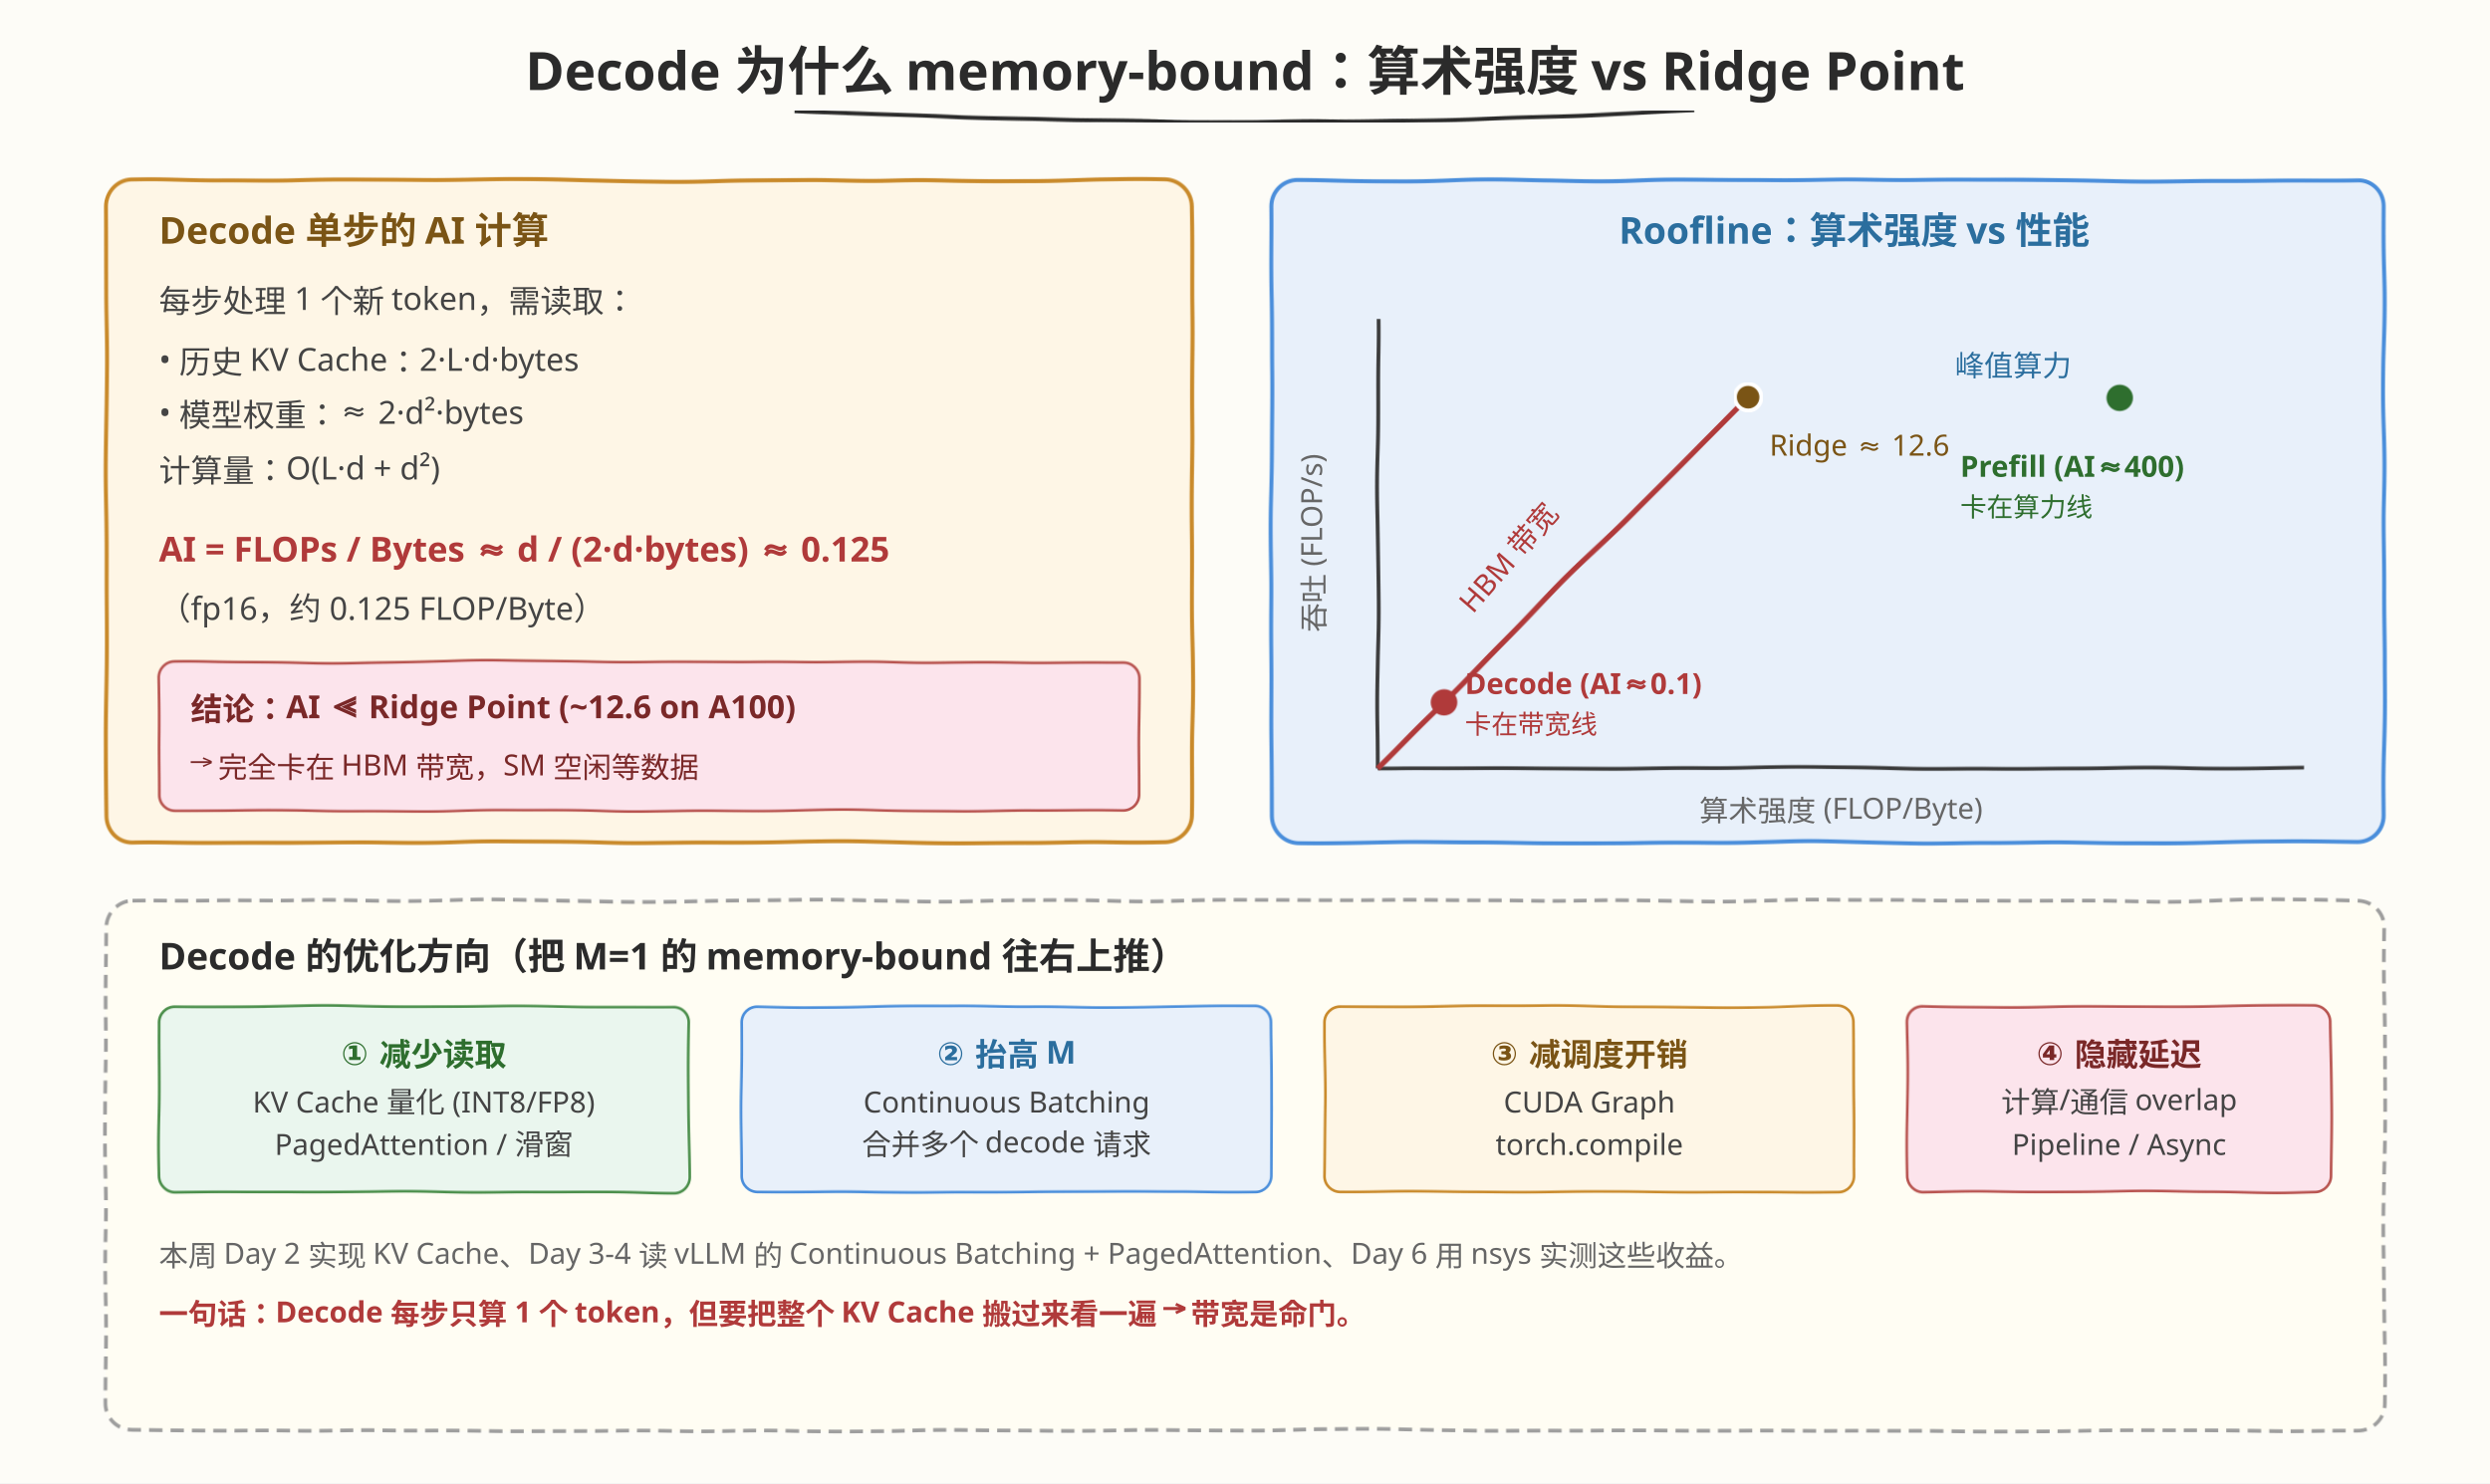
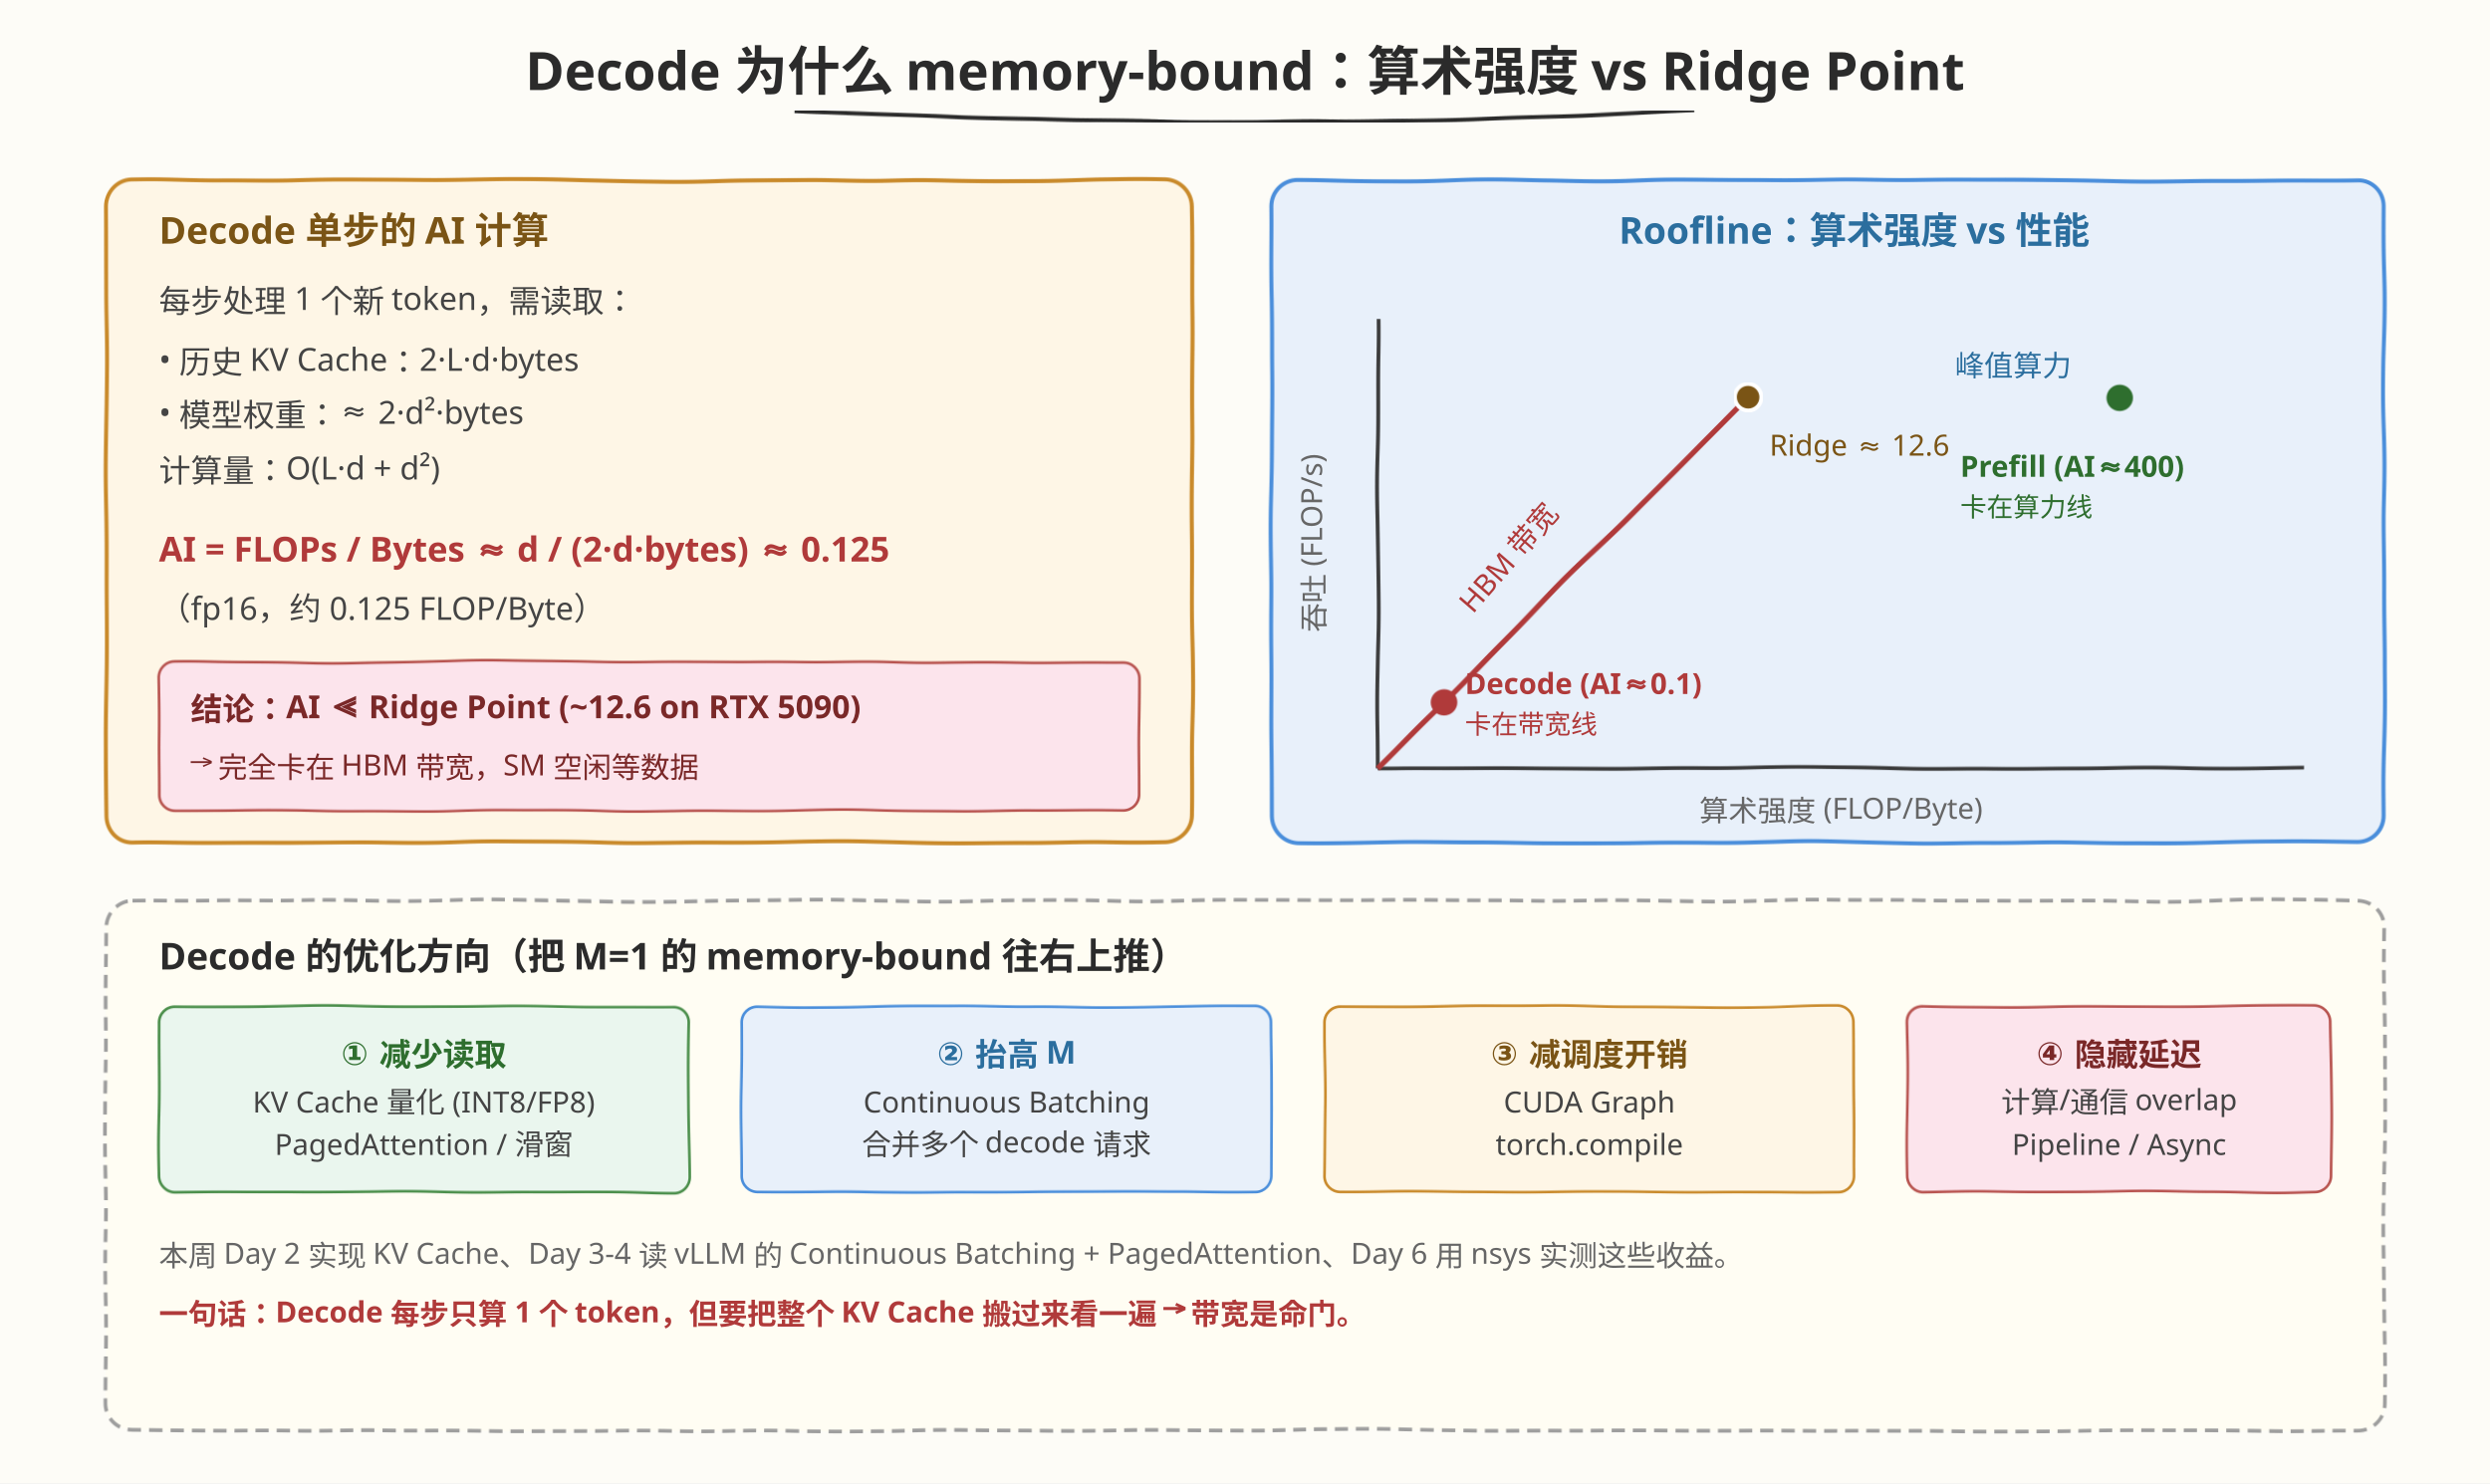
<svg xmlns="http://www.w3.org/2000/svg" width="940" height="560" viewBox="0 0 940 560" font-family="'Comic Sans MS','Marker Felt','Segoe UI','Kaiti SC',楷体,cursive">
  <defs>
    <filter id="sk" x="-3%" y="-3%" width="106%" height="106%">
      <feTurbulence type="fractalNoise" baseFrequency="0.018" numOctaves="2" seed="9" result="n" />
      <feDisplacementMap in="SourceGraphic" in2="n" scale="1.8" />
    </filter>
    <marker id="ar2" markerWidth="8" markerHeight="8" refX="6" refY="4" orient="auto">
      <path d="M0,0 L8,4 L0,8 z" fill="#3a3a3a" />
    </marker>
  </defs>
  <rect width="940" height="560" fill="#fdfcf7" />
  <text x="470" y="34" text-anchor="middle" font-size="20" font-weight="bold" fill="#2b2b2b">Decode 为什么 memory-bound：算术强度 vs Ridge Point</text>
  <path d="M 300 42 Q 470 50 640 42" stroke="#2b2b2b" stroke-width="1.5" fill="none" filter="url(#sk)" />
  <g filter="url(#sk)">
    <rect x="40" y="68" width="410" height="250" rx="10" fill="#fef6e6" stroke="#c98a2b" stroke-width="1.5" />
  </g>
  <text x="60" y="92" font-size="14" font-weight="bold" fill="#7a5415">Decode 单步的 AI 计算</text>
  <text x="60" y="118" font-size="12" fill="#444">每步处理 1 个新 token，需读取：</text>
  <text x="60" y="140" font-size="12" fill="#444">  • 历史 KV Cache：2·L·d·bytes</text>
  <text x="60" y="160" font-size="12" fill="#444">  • 模型权重：≈ 2·d²·bytes</text>
  <text x="60" y="182" font-size="12" fill="#444">计算量：O(L·d + d²)</text>
  <text x="60" y="212" font-size="13" font-weight="bold" fill="#b03a3a">AI = FLOPs / Bytes ≈ d / (2·d·bytes) ≈ 0.125</text>
  <text x="60" y="234" font-size="12" fill="#444">（fp16，约 0.125 FLOP/Byte）</text>
  <g filter="url(#sk)">
    <rect x="60" y="250" width="370" height="56" rx="6" fill="#fce4ec" stroke="#b85450" />
  </g>
-   <text x="72" y="272" font-size="12" font-weight="bold" fill="#7a2828">结论：AI ≪ Ridge Point (~12.6 on A100)</text>
+   <text x="72" y="272" font-size="12" font-weight="bold" fill="#7a2828">结论：AI ≪ Ridge Point (~12.6 on RTX 5090)</text>
  <text x="72" y="292" font-size="11" fill="#7a2828">→ 完全卡在 HBM 带宽，SM 空闲等数据</text>
  <g filter="url(#sk)">
    <rect x="480" y="68" width="420" height="250" rx="10" fill="#e8f0fa" stroke="#4a8edb" stroke-width="1.5" />
  </g>
  <text x="700" y="92" text-anchor="middle" font-size="14" font-weight="bold" fill="#2b6e9e">Roofline：算术强度 vs 性能</text>
  <g filter="url(#sk)">
    <line x1="520" y1="290" x2="870" y2="290" stroke="#3a3a3a" stroke-width="1.4" />
    <line x1="520" y1="120" x2="520" y2="290" stroke="#3a3a3a" stroke-width="1.4" />
  </g>
  <text x="695" y="310" text-anchor="middle" font-size="11" fill="#666">算术强度 (FLOP/Byte)</text>
  <text x="500" y="205" text-anchor="middle" font-size="11" fill="#666" transform="rotate(-90 500 205)">吞吐 (FLOP/s)</text>
  <g filter="url(#sk)">
    <line x1="520" y1="290" x2="660" y2="150" stroke="#b03a3a" stroke-width="2" />
  </g>
  <text x="556" y="232" font-size="11" fill="#b03a3a" transform="rotate(-49 556 232)">HBM 带宽</text>
  <g filter="url(#sk)">
    <line x1="660" y1="150" x2="860" y2="150" stroke="#4a8edb" stroke-width="2" />
  </g>
  <text x="760" y="142" text-anchor="middle" font-size="11" fill="#2b6e9e">峰值算力</text>
  <g filter="url(#sk)">
    <circle cx="660" cy="150" r="5" fill="#7a5415" stroke="#fff" stroke-width="1.5" />
  </g>
  <text x="668" y="172" font-size="11" fill="#7a5415">Ridge ≈ 12.6</text>
  <g filter="url(#sk)">
    <circle cx="545" cy="265" r="5" fill="#b03a3a" />
  </g>
  <text x="553" y="262" font-size="11" font-weight="bold" fill="#b03a3a">Decode (AI≈0.1)</text>
  <text x="553" y="277" font-size="10" fill="#b03a3a">卡在带宽线</text>
  <g filter="url(#sk)">
    <circle cx="800" cy="150" r="5" fill="#2e6e2e" />
  </g>
  <text x="740" y="180" font-size="11" font-weight="bold" fill="#2e6e2e">Prefill (AI≈400)</text>
  <text x="740" y="195" font-size="10" fill="#2e6e2e">卡在算力线</text>
  <g filter="url(#sk)">
    <rect x="40" y="340" width="860" height="200" rx="10" fill="#fffdf3" stroke="#9e9e9e" stroke-width="1.4" stroke-dasharray="5 3" />
  </g>
  <text x="60" y="366" font-size="14" font-weight="bold" fill="#2b2b2b">Decode 的优化方向（把 M=1 的 memory-bound 往右上推）</text>
  <g filter="url(#sk)">
    <rect x="60" y="380" width="200" height="70" rx="6" fill="#eaf6ee" stroke="#4a8e4a" />
  </g>
  <text x="160" y="402" text-anchor="middle" font-size="12" font-weight="bold" fill="#2e6e2e">① 减少读取</text>
  <text x="160" y="420" text-anchor="middle" font-size="11" fill="#444">KV Cache 量化 (INT8/FP8)</text>
  <text x="160" y="436" text-anchor="middle" font-size="11" fill="#444">PagedAttention / 滑窗</text>
  <g filter="url(#sk)">
    <rect x="280" y="380" width="200" height="70" rx="6" fill="#e8f0fa" stroke="#4a8edb" />
  </g>
  <text x="380" y="402" text-anchor="middle" font-size="12" font-weight="bold" fill="#2b6e9e">② 抬高 M</text>
  <text x="380" y="420" text-anchor="middle" font-size="11" fill="#444">Continuous Batching</text>
  <text x="380" y="436" text-anchor="middle" font-size="11" fill="#444">合并多个 decode 请求</text>
  <g filter="url(#sk)">
    <rect x="500" y="380" width="200" height="70" rx="6" fill="#fef6e6" stroke="#c98a2b" />
  </g>
  <text x="600" y="402" text-anchor="middle" font-size="12" font-weight="bold" fill="#7a5415">③ 减调度开销</text>
  <text x="600" y="420" text-anchor="middle" font-size="11" fill="#444">CUDA Graph</text>
  <text x="600" y="436" text-anchor="middle" font-size="11" fill="#444">torch.compile</text>
  <g filter="url(#sk)">
    <rect x="720" y="380" width="160" height="70" rx="6" fill="#fce4ec" stroke="#b85450" />
  </g>
  <text x="800" y="402" text-anchor="middle" font-size="12" font-weight="bold" fill="#7a2828">④ 隐藏延迟</text>
  <text x="800" y="420" text-anchor="middle" font-size="11" fill="#444">计算/通信 overlap</text>
  <text x="800" y="436" text-anchor="middle" font-size="11" fill="#444">Pipeline / Async</text>
  <text x="60" y="478" font-size="11" fill="#666">本周 Day 2 实现 KV Cache、Day 3-4 读 vLLM 的 Continuous Batching + PagedAttention、Day 6 用 nsys 实测这些收益。</text>
  <text x="60" y="500" font-size="11" fill="#b03a3a" font-weight="bold">一句话：Decode 每步只算 1 个 token，但要把整个 KV Cache 搬过来看一遍 → 带宽是命门。</text>
</svg>
